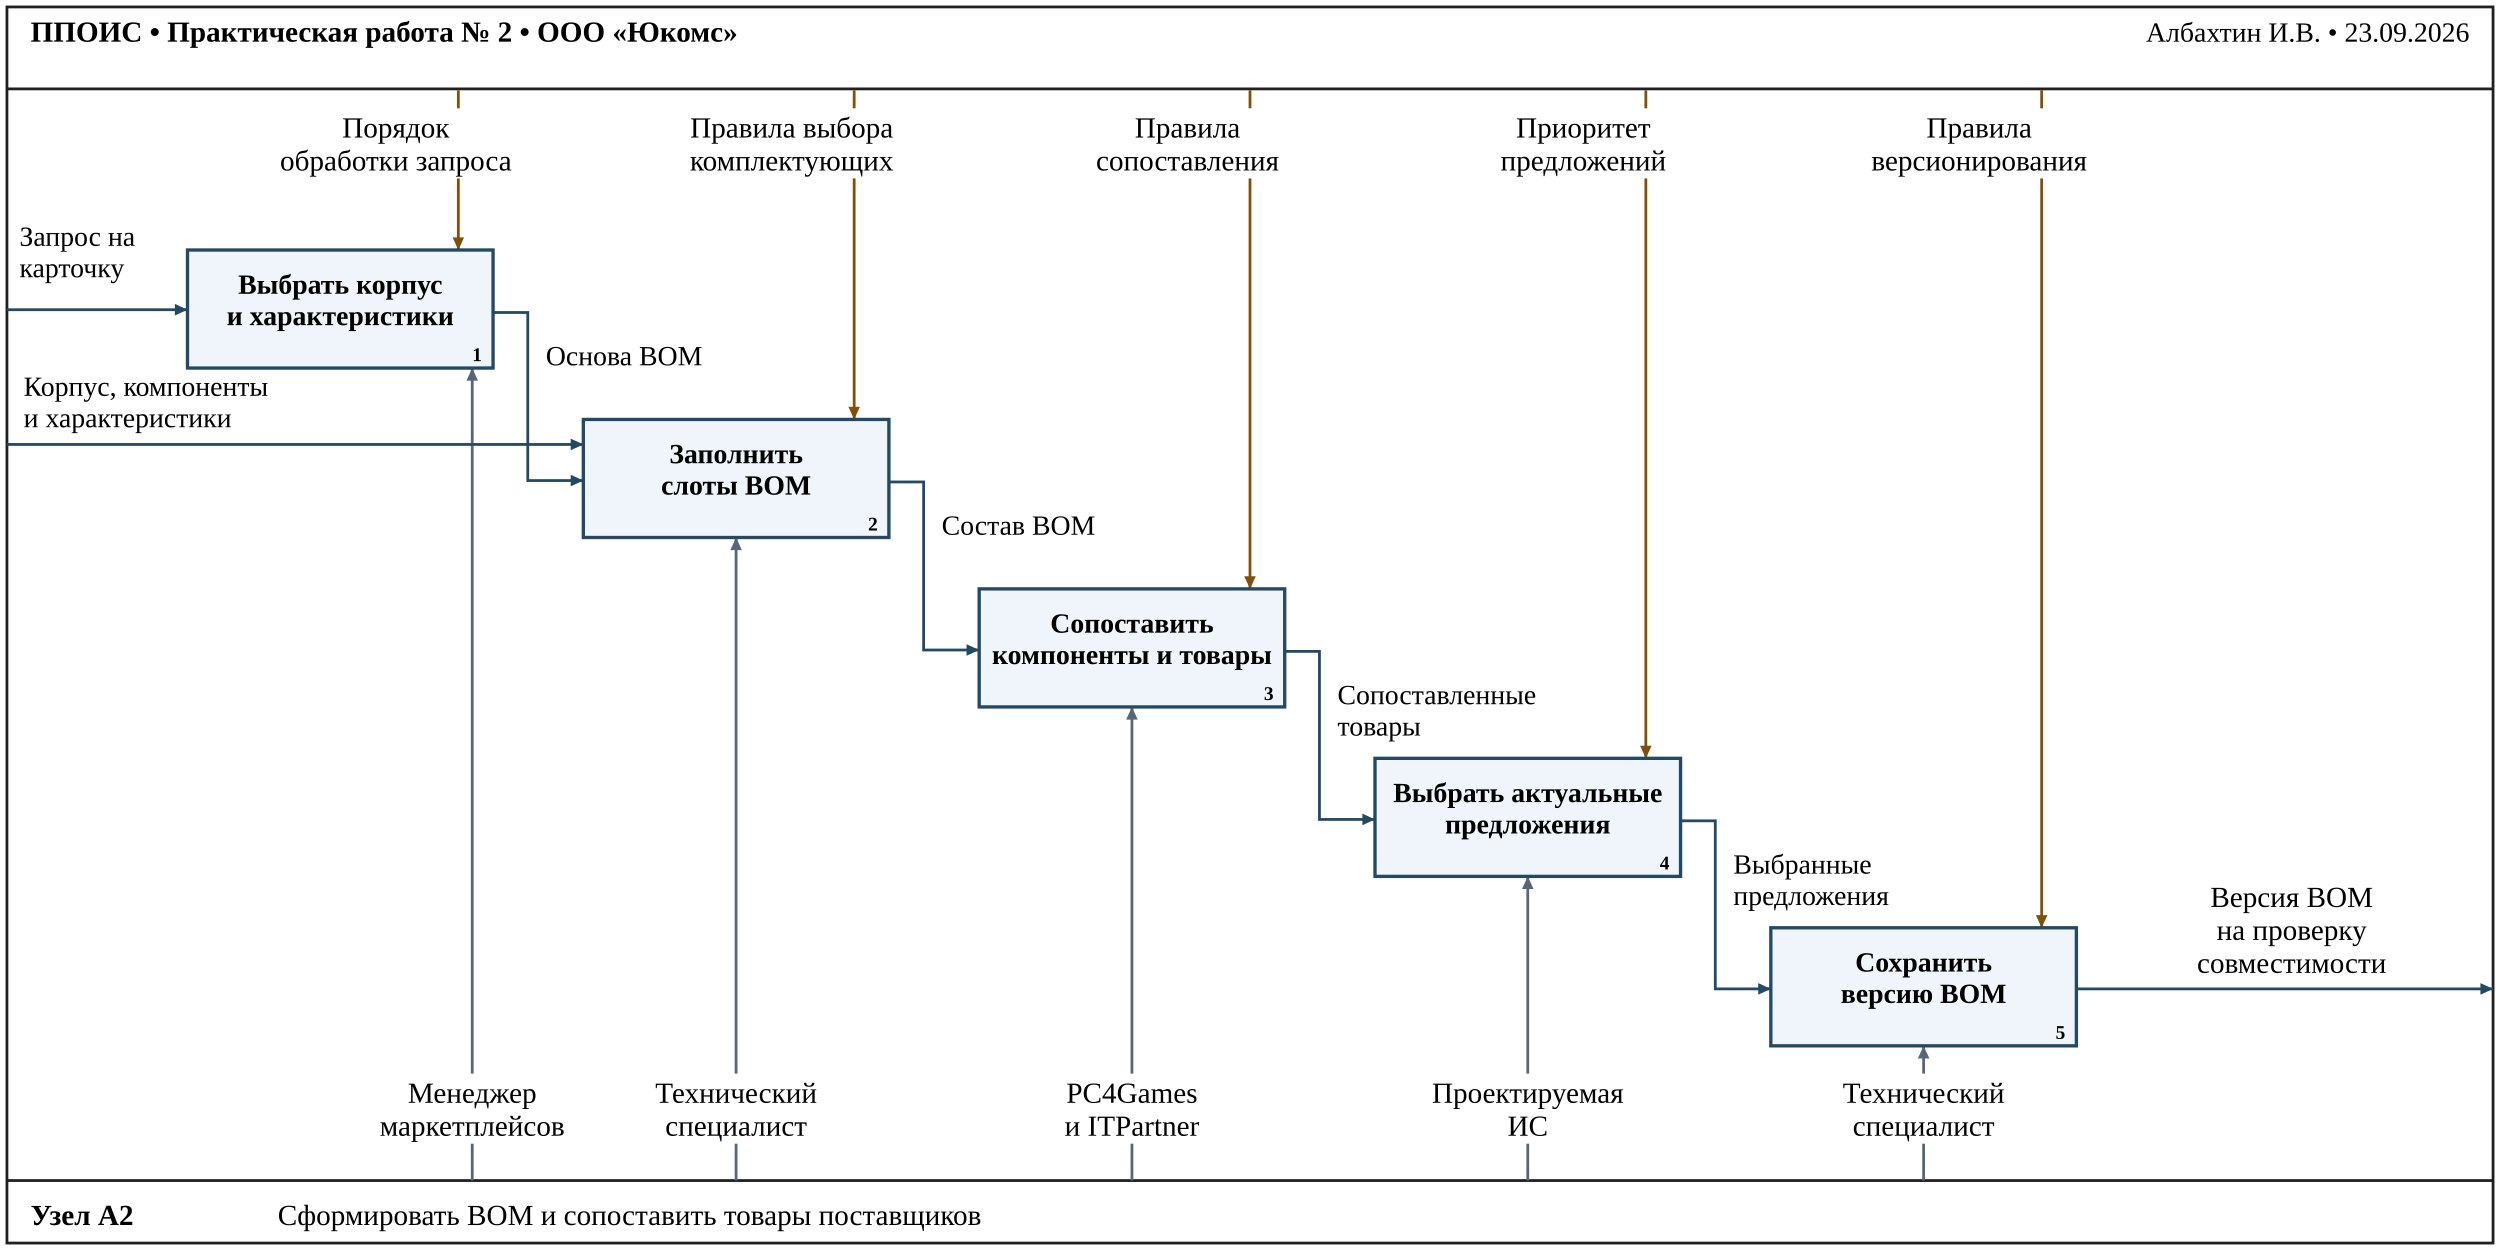
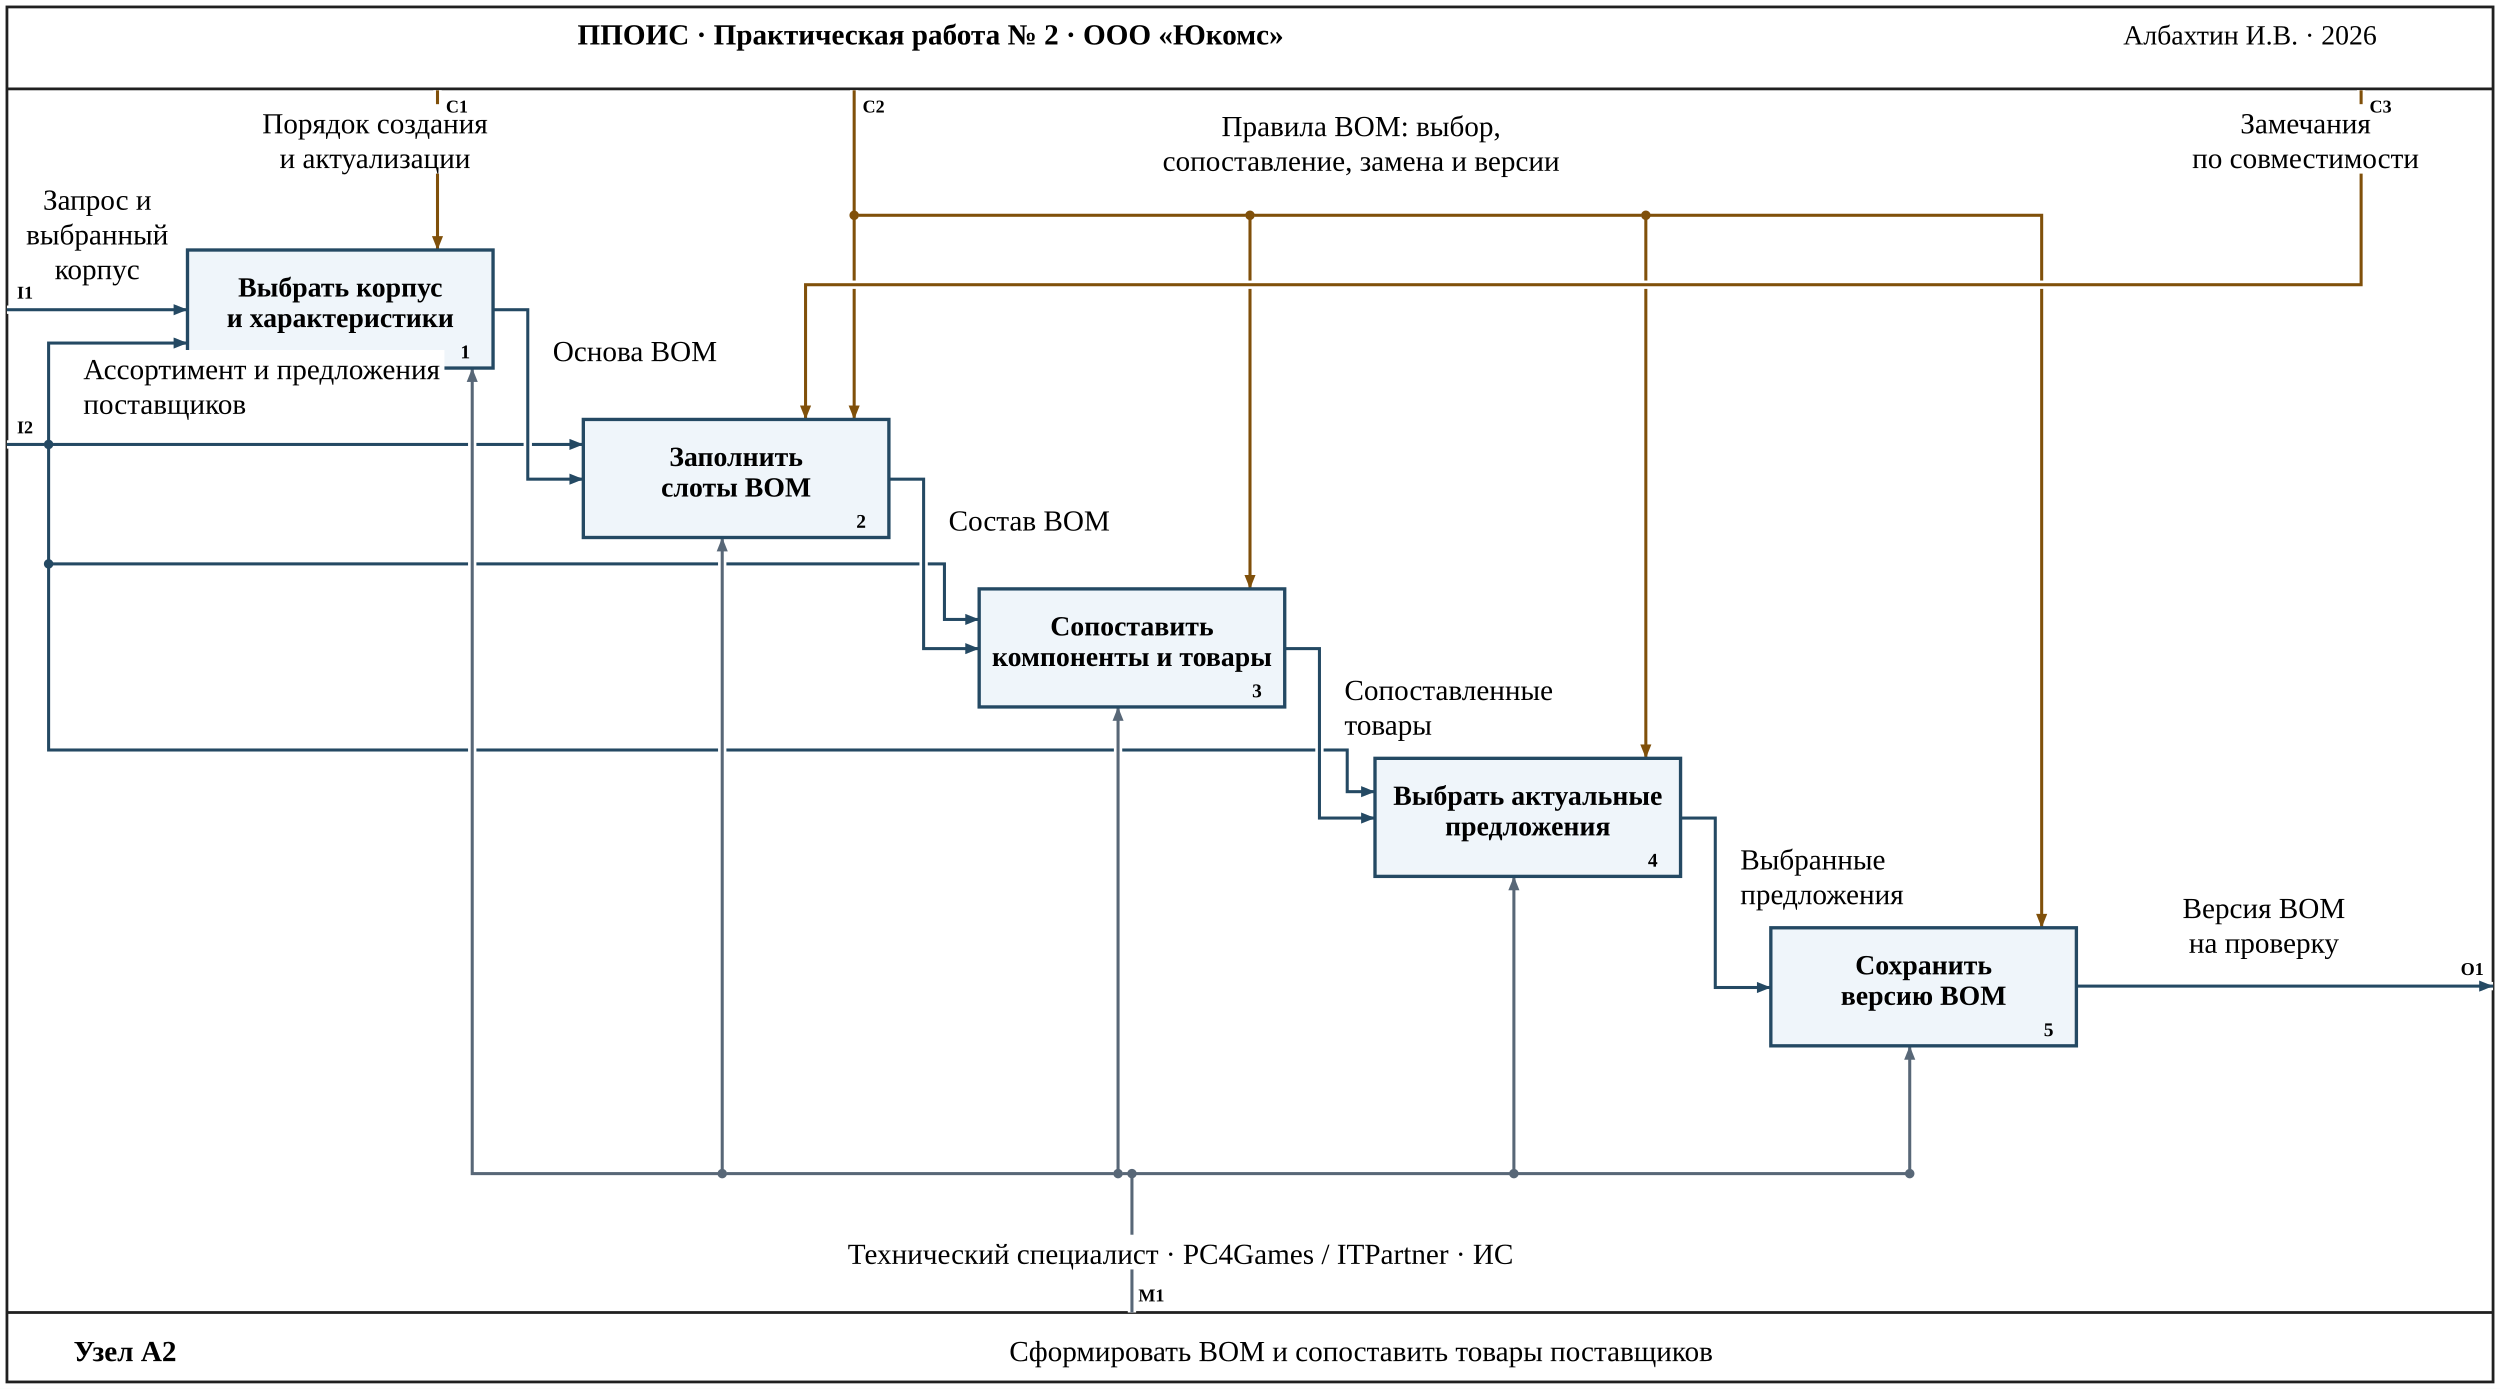
- <svg xmlns="http://www.w3.org/2000/svg" width="1800" height="900" viewBox="0 0 1800 900">
+ <svg xmlns="http://www.w3.org/2000/svg" width="1800" height="1000" viewBox="0 0 1800 1000">
  <rect width="100%" height="100%" fill="white" />
-   <rect x="5" y="5" width="1790" height="890" fill="white" stroke="#202020" stroke-width="2" />
-   <polyline points="5,64 1795,64" fill="none" stroke="#202020" stroke-width="2" />
-   <polyline points="5,850 1795,850" fill="none" stroke="#202020" stroke-width="2" />
-   <text x="22" y="30.0" font-family="Times New Roman" font-size="21" font-weight="bold" text-anchor="start">ППОИС • Практическая работа № 2 • ООО «Юкомс»</text>
-   <text x="1778" y="30.0" font-family="Times New Roman" font-size="20" font-weight="normal" text-anchor="end">Албахтин И.В. • 23.09.2026</text>
-   <text x="22" y="882.0" font-family="Times New Roman" font-size="21" font-weight="bold" text-anchor="start">Узел A2</text>
-   <text x="200" y="882.0" font-family="Times New Roman" font-size="21" font-weight="normal" text-anchor="start">Сформировать BOM и сопоставить товары поставщиков</text>
-   <polyline points="330,65 330,180" fill="none" stroke="#80500a" stroke-width="2" />
-   <polygon points="325.831,170.91 330,180 334.169,170.91" fill="#80500a" />
-   <rect x="196.723" y="78" width="176.554" height="50.46" fill="white" stroke="white" stroke-width="0" />
-   <text x="285" y="99.0" font-family="Times New Roman" font-size="21" font-weight="normal" text-anchor="middle">Порядок</text>
-   <text x="285" y="122.73" font-family="Times New Roman" font-size="21" font-weight="normal" text-anchor="middle">обработки запроса</text>
-   <polyline points="340,850 340,265" fill="none" stroke="#586777" stroke-width="2" />
-   <polygon points="344.169,274.09 340,265 335.831,274.09" fill="#586777" />
-   <rect x="268.088" y="773" width="143.824" height="50.46" fill="white" stroke="white" stroke-width="0" />
-   <text x="340" y="794.0" font-family="Times New Roman" font-size="21" font-weight="normal" text-anchor="middle">Менеджер</text>
-   <text x="340" y="817.73" font-family="Times New Roman" font-size="21" font-weight="normal" text-anchor="middle">маркетплейсов</text>
+   <rect x="5" y="5" width="1790" height="990" fill="white" stroke="#202020" stroke-width="2" />
+   <path d="M5 64 H1795 M5 945 H1795" stroke="#202020" stroke-width="2" />
+   <text x="670" y="32" font-family="Times New Roman" font-size="21" font-weight="bold" text-anchor="middle">ППОИС · Практическая работа № 2 · ООО «Юкомс»</text>
+   <text x="1620" y="32" font-family="Times New Roman" font-size="20" font-weight="normal" text-anchor="middle">Албахтин И.В. · 2026</text>
+   <text x="90" y="980" font-family="Times New Roman" font-size="21" font-weight="bold" text-anchor="middle">Узел A2</text>
+   <text x="980" y="980" font-family="Times New Roman" font-size="21" font-weight="normal" text-anchor="middle">Сформировать BOM и сопоставить товары поставщиков</text>
+   <polyline points="315,65 315,180" fill="none" stroke="white" stroke-width="6" />
+   <polyline points="315,65 315,180" fill="none" stroke="#80500a" stroke-width="2.2" />
+   <polygon points="315,180 319,170 311,170" fill="#80500a" />
+   <polyline points="615,65 615,155 1470,155 1470,668" fill="none" stroke="white" stroke-width="6" />
+   <polyline points="615,65 615,155 1470,155 1470,668" fill="none" stroke="#80500a" stroke-width="2.2" />
+   <polygon points="1470,668 1474,658 1466,658" fill="#80500a" />
+   <polyline points="615,155 615,302" fill="none" stroke="white" stroke-width="6" />
+   <polyline points="615,155 615,302" fill="none" stroke="#80500a" stroke-width="2.2" />
+   <polygon points="615,302 619,292 611,292" fill="#80500a" />
+   <polyline points="900,155 900,424" fill="none" stroke="white" stroke-width="6" />
+   <polyline points="900,155 900,424" fill="none" stroke="#80500a" stroke-width="2.2" />
+   <polygon points="900,424 904,414 896,414" fill="#80500a" />
+   <polyline points="1185,155 1185,546" fill="none" stroke="white" stroke-width="6" />
+   <polyline points="1185,155 1185,546" fill="none" stroke="#80500a" stroke-width="2.2" />
+   <polygon points="1185,546 1189,536 1181,536" fill="#80500a" />
+   <polyline points="1700,65 1700,205 580,205 580,302" fill="none" stroke="white" stroke-width="6" />
+   <polyline points="1700,65 1700,205 580,205 580,302" fill="none" stroke="#80500a" stroke-width="2.2" />
+   <polygon points="580,302 584,292 576,292" fill="#80500a" />
+   <polyline points="5,223 135,223" fill="none" stroke="white" stroke-width="6" />
+   <polyline points="5,223 135,223" fill="none" stroke="#244963" stroke-width="2.2" />
+   <polygon points="135,223 125,219 125,227" fill="#244963" />
+   <polyline points="5,320 420,320" fill="none" stroke="white" stroke-width="6" />
+   <polyline points="5,320 420,320" fill="none" stroke="#244963" stroke-width="2.2" />
+   <polygon points="420,320 410,316 410,324" fill="#244963" />
+   <polyline points="35,320 35,247 135,247" fill="none" stroke="white" stroke-width="6" />
+   <polyline points="35,320 35,247 135,247" fill="none" stroke="#244963" stroke-width="2.2" />
+   <polygon points="135,247 125,243 125,251" fill="#244963" />
+   <polyline points="35,320 35,406 680,406 680,446 705,446" fill="none" stroke="white" stroke-width="6" />
+   <polyline points="35,320 35,406 680,406 680,446 705,446" fill="none" stroke="#244963" stroke-width="2.2" />
+   <polygon points="705,446 695,442 695,450" fill="#244963" />
+   <polyline points="35,406 35,540 970,540 970,570 990,570" fill="none" stroke="white" stroke-width="6" />
+   <polyline points="35,406 35,540 970,540 970,570 990,570" fill="none" stroke="#244963" stroke-width="2.2" />
+   <polygon points="990,570 980,566 980,574" fill="#244963" />
+   <polyline points="355,223 380,223 380,345 420,345" fill="none" stroke="white" stroke-width="6" />
+   <polyline points="355,223 380,223 380,345 420,345" fill="none" stroke="#244963" stroke-width="2.2" />
+   <polygon points="420,345 410,341 410,349" fill="#244963" />
+   <polyline points="640,345 665,345 665,467 705,467" fill="none" stroke="white" stroke-width="6" />
+   <polyline points="640,345 665,345 665,467 705,467" fill="none" stroke="#244963" stroke-width="2.2" />
+   <polygon points="705,467 695,463 695,471" fill="#244963" />
+   <polyline points="925,467 950,467 950,589 990,589" fill="none" stroke="white" stroke-width="6" />
+   <polyline points="925,467 950,467 950,589 990,589" fill="none" stroke="#244963" stroke-width="2.2" />
+   <polygon points="990,589 980,585 980,593" fill="#244963" />
+   <polyline points="1210,589 1235,589 1235,711 1275,711" fill="none" stroke="white" stroke-width="6" />
+   <polyline points="1210,589 1235,589 1235,711 1275,711" fill="none" stroke="#244963" stroke-width="2.2" />
+   <polygon points="1275,711 1265,707 1265,715" fill="#244963" />
+   <polyline points="815,945 815,845 340,845 340,265" fill="none" stroke="white" stroke-width="6" />
+   <polyline points="815,945 815,845 340,845 340,265" fill="none" stroke="#586777" stroke-width="2.2" />
+   <polygon points="340,265 336,275 344,275" fill="#586777" />
+   <polyline points="520,845 520,387" fill="none" stroke="white" stroke-width="6" />
+   <polyline points="520,845 520,387" fill="none" stroke="#586777" stroke-width="2.2" />
+   <polygon points="520,387 516,397 524,397" fill="#586777" />
+   <polyline points="805,845 805,509" fill="none" stroke="white" stroke-width="6" />
+   <polyline points="805,845 805,509" fill="none" stroke="#586777" stroke-width="2.2" />
+   <polygon points="805,509 801,519 809,519" fill="#586777" />
+   <polyline points="1090,845 1090,631" fill="none" stroke="white" stroke-width="6" />
+   <polyline points="1090,845 1090,631" fill="none" stroke="#586777" stroke-width="2.2" />
+   <polygon points="1090,631 1086,641 1094,641" fill="#586777" />
+   <polyline points="815,845 1090,845" fill="none" stroke="white" stroke-width="6" />
+   <polyline points="815,845 1090,845" fill="none" stroke="#586777" stroke-width="2.2" />
+   <polyline points="1375,845 1375,753" fill="none" stroke="white" stroke-width="6" />
+   <polyline points="1375,845 1375,753" fill="none" stroke="#586777" stroke-width="2.2" />
+   <polygon points="1375,753 1371,763 1379,763" fill="#586777" />
+   <polyline points="815,845 1375,845" fill="none" stroke="white" stroke-width="6" />
+   <polyline points="815,845 1375,845" fill="none" stroke="#586777" stroke-width="2.2" />
+   <polyline points="1495,710 1795,710" fill="none" stroke="white" stroke-width="6" />
+   <polyline points="1495,710 1795,710" fill="none" stroke="#244963" stroke-width="2.2" />
+   <polygon points="1795,710 1785,706 1785,714" fill="#244963" />
  <rect x="135" y="180" width="220" height="85" fill="#eff5fa" stroke="#244963" stroke-width="2.4" />
-   <text x="245.0" y="211.5" font-family="Times New Roman" font-size="20" font-weight="bold" text-anchor="middle">Выбрать корпус</text>
-   <text x="245.0" y="234.1" font-family="Times New Roman" font-size="20" font-weight="bold" text-anchor="middle">и характеристики</text>
-   <text x="347" y="260.0" font-family="Times New Roman" font-size="14" font-weight="bold" text-anchor="end">1</text>
-   <polyline points="355,225 380,225 380,346 420,346" fill="none" stroke="#244963" stroke-width="2" />
-   <polygon points="410.91,350.169 420,346 410.91,341.831" fill="#244963" />
-   <text x="393" y="263.0" font-family="Times New Roman" font-size="20" font-weight="normal" text-anchor="start">Основа BOM</text>
-   <polyline points="615,65 615,302" fill="none" stroke="#80500a" stroke-width="2" />
-   <polygon points="610.831,292.91 615,302 619.169,292.91" fill="#80500a" />
-   <rect x="490.746" y="78" width="158.507" height="50.46" fill="white" stroke="white" stroke-width="0" />
-   <text x="570" y="99.0" font-family="Times New Roman" font-size="21" font-weight="normal" text-anchor="middle">Правила выбора</text>
-   <text x="570" y="122.73" font-family="Times New Roman" font-size="21" font-weight="normal" text-anchor="middle">комплектующих</text>
-   <polyline points="530,850 530,387" fill="none" stroke="#586777" stroke-width="2" />
-   <polygon points="534.169,396.09 530,387 525.831,396.09" fill="#586777" />
-   <rect x="466.496" y="773" width="127.007" height="50.46" fill="white" stroke="white" stroke-width="0" />
-   <text x="530" y="794.0" font-family="Times New Roman" font-size="21" font-weight="normal" text-anchor="middle">Технический</text>
-   <text x="530" y="817.73" font-family="Times New Roman" font-size="21" font-weight="normal" text-anchor="middle">специалист</text>
+   <text x="245" y="213.5" font-family="Times New Roman" font-size="20" font-weight="bold" text-anchor="middle">Выбрать корпус</text>
+   <text x="245" y="235.5" font-family="Times New Roman" font-size="20" font-weight="bold" text-anchor="middle">и характеристики</text>
+   <text x="335" y="258" font-family="Times New Roman" font-size="14" font-weight="bold" text-anchor="middle">1</text>
  <rect x="420" y="302" width="220" height="85" fill="#eff5fa" stroke="#244963" stroke-width="2.4" />
-   <text x="530.0" y="333.5" font-family="Times New Roman" font-size="20" font-weight="bold" text-anchor="middle">Заполнить</text>
-   <text x="530.0" y="356.1" font-family="Times New Roman" font-size="20" font-weight="bold" text-anchor="middle">слоты BOM</text>
-   <text x="632" y="382.0" font-family="Times New Roman" font-size="14" font-weight="bold" text-anchor="end">2</text>
-   <polyline points="640,347 665,347 665,468 705,468" fill="none" stroke="#244963" stroke-width="2" />
-   <polygon points="695.91,472.169 705,468 695.91,463.831" fill="#244963" />
-   <text x="678" y="385.0" font-family="Times New Roman" font-size="20" font-weight="normal" text-anchor="start">Состав BOM</text>
-   <polyline points="900,65 900,424" fill="none" stroke="#80500a" stroke-width="2" />
-   <polygon points="895.831,414.91 900,424 904.169,414.91" fill="#80500a" />
-   <rect x="784.385" y="78" width="141.229" height="50.46" fill="white" stroke="white" stroke-width="0" />
-   <text x="855" y="99.0" font-family="Times New Roman" font-size="21" font-weight="normal" text-anchor="middle">Правила</text>
-   <text x="855" y="122.73" font-family="Times New Roman" font-size="21" font-weight="normal" text-anchor="middle">сопоставления</text>
-   <polyline points="815,850 815,509" fill="none" stroke="#586777" stroke-width="2" />
-   <polygon points="819.169,518.09 815,509 810.831,518.09" fill="#586777" />
-   <rect x="761.525" y="773" width="106.951" height="50.46" fill="white" stroke="white" stroke-width="0" />
-   <text x="815" y="794.0" font-family="Times New Roman" font-size="21" font-weight="normal" text-anchor="middle">PC4Games</text>
-   <text x="815" y="817.73" font-family="Times New Roman" font-size="21" font-weight="normal" text-anchor="middle">и ITPartner</text>
+   <text x="530" y="335.5" font-family="Times New Roman" font-size="20" font-weight="bold" text-anchor="middle">Заполнить</text>
+   <text x="530" y="357.5" font-family="Times New Roman" font-size="20" font-weight="bold" text-anchor="middle">слоты BOM</text>
+   <text x="620" y="380" font-family="Times New Roman" font-size="14" font-weight="bold" text-anchor="middle">2</text>
  <rect x="705" y="424" width="220" height="85" fill="#eff5fa" stroke="#244963" stroke-width="2.4" />
-   <text x="815.0" y="455.5" font-family="Times New Roman" font-size="20" font-weight="bold" text-anchor="middle">Сопоставить</text>
-   <text x="815.0" y="478.1" font-family="Times New Roman" font-size="20" font-weight="bold" text-anchor="middle">компоненты и товары</text>
-   <text x="917" y="504.0" font-family="Times New Roman" font-size="14" font-weight="bold" text-anchor="end">3</text>
-   <polyline points="925,469 950,469 950,590 990,590" fill="none" stroke="#244963" stroke-width="2" />
-   <polygon points="980.91,594.169 990,590 980.91,585.831" fill="#244963" />
-   <text x="963" y="507.0" font-family="Times New Roman" font-size="20" font-weight="normal" text-anchor="start">Сопоставленные</text>
-   <text x="963" y="529.6" font-family="Times New Roman" font-size="20" font-weight="normal" text-anchor="start">товары</text>
-   <polyline points="1185,65 1185,546" fill="none" stroke="#80500a" stroke-width="2" />
-   <polygon points="1180.831,536.91 1185,546 1189.169,536.91" fill="#80500a" />
-   <rect x="1074.866" y="78" width="130.268" height="50.46" fill="white" stroke="white" stroke-width="0" />
-   <text x="1140" y="99.0" font-family="Times New Roman" font-size="21" font-weight="normal" text-anchor="middle">Приоритет</text>
-   <text x="1140" y="122.73" font-family="Times New Roman" font-size="21" font-weight="normal" text-anchor="middle">предложений</text>
-   <polyline points="1100,850 1100,631" fill="none" stroke="#586777" stroke-width="2" />
-   <polygon points="1104.169,640.09 1100,631 1095.831,640.09" fill="#586777" />
-   <rect x="1025.653" y="773" width="148.694" height="50.46" fill="white" stroke="white" stroke-width="0" />
-   <text x="1100" y="794.0" font-family="Times New Roman" font-size="21" font-weight="normal" text-anchor="middle">Проектируемая</text>
-   <text x="1100" y="817.73" font-family="Times New Roman" font-size="21" font-weight="normal" text-anchor="middle">ИС</text>
+   <text x="815" y="457.5" font-family="Times New Roman" font-size="20" font-weight="bold" text-anchor="middle">Сопоставить</text>
+   <text x="815" y="479.5" font-family="Times New Roman" font-size="20" font-weight="bold" text-anchor="middle">компоненты и товары</text>
+   <text x="905" y="502" font-family="Times New Roman" font-size="14" font-weight="bold" text-anchor="middle">3</text>
  <rect x="990" y="546" width="220" height="85" fill="#eff5fa" stroke="#244963" stroke-width="2.4" />
-   <text x="1100.0" y="577.5" font-family="Times New Roman" font-size="20" font-weight="bold" text-anchor="middle">Выбрать актуальные</text>
-   <text x="1100.0" y="600.1" font-family="Times New Roman" font-size="20" font-weight="bold" text-anchor="middle">предложения</text>
-   <text x="1202" y="626.0" font-family="Times New Roman" font-size="14" font-weight="bold" text-anchor="end">4</text>
-   <polyline points="1210,591 1235,591 1235,712 1275,712" fill="none" stroke="#244963" stroke-width="2" />
-   <polygon points="1265.91,716.169 1275,712 1265.91,707.831" fill="#244963" />
-   <text x="1248" y="629.0" font-family="Times New Roman" font-size="20" font-weight="normal" text-anchor="start">Выбранные</text>
-   <text x="1248" y="651.6" font-family="Times New Roman" font-size="20" font-weight="normal" text-anchor="start">предложения</text>
-   <polyline points="1470,65 1470,668" fill="none" stroke="#80500a" stroke-width="2" />
-   <polygon points="1465.831,658.91 1470,668 1474.169,658.91" fill="#80500a" />
-   <rect x="1342.178" y="78" width="165.644" height="50.46" fill="white" stroke="white" stroke-width="0" />
-   <text x="1425" y="99.0" font-family="Times New Roman" font-size="21" font-weight="normal" text-anchor="middle">Правила</text>
-   <text x="1425" y="122.73" font-family="Times New Roman" font-size="21" font-weight="normal" text-anchor="middle">версионирования</text>
-   <polyline points="1385,850 1385,753" fill="none" stroke="#586777" stroke-width="2" />
-   <polygon points="1389.169,762.09 1385,753 1380.831,762.09" fill="#586777" />
-   <rect x="1321.496" y="773" width="127.007" height="50.46" fill="white" stroke="white" stroke-width="0" />
-   <text x="1385" y="794.0" font-family="Times New Roman" font-size="21" font-weight="normal" text-anchor="middle">Технический</text>
-   <text x="1385" y="817.73" font-family="Times New Roman" font-size="21" font-weight="normal" text-anchor="middle">специалист</text>
+   <text x="1100" y="579.5" font-family="Times New Roman" font-size="20" font-weight="bold" text-anchor="middle">Выбрать актуальные</text>
+   <text x="1100" y="601.5" font-family="Times New Roman" font-size="20" font-weight="bold" text-anchor="middle">предложения</text>
+   <text x="1190" y="624" font-family="Times New Roman" font-size="14" font-weight="bold" text-anchor="middle">4</text>
  <rect x="1275" y="668" width="220" height="85" fill="#eff5fa" stroke="#244963" stroke-width="2.4" />
-   <text x="1385.0" y="699.5" font-family="Times New Roman" font-size="20" font-weight="bold" text-anchor="middle">Сохранить</text>
-   <text x="1385.0" y="722.1" font-family="Times New Roman" font-size="20" font-weight="bold" text-anchor="middle">версию BOM</text>
-   <text x="1487" y="748.0" font-family="Times New Roman" font-size="14" font-weight="bold" text-anchor="end">5</text>
-   <polyline points="5,223 135,223" fill="none" stroke="#244963" stroke-width="2" />
-   <polygon points="125.91,227.169 135,223 125.91,218.831" fill="#244963" />
-   <text x="14" y="177.0" font-family="Times New Roman" font-size="20" font-weight="normal" text-anchor="start">Запрос на</text>
-   <text x="14" y="199.6" font-family="Times New Roman" font-size="20" font-weight="normal" text-anchor="start">карточку</text>
-   <polyline points="5,320 420,320" fill="none" stroke="#244963" stroke-width="2" />
-   <polygon points="410.91,324.169 420,320 410.91,315.831" fill="#244963" />
-   <text x="17" y="285.0" font-family="Times New Roman" font-size="20" font-weight="normal" text-anchor="start">Корпус, компоненты</text>
-   <text x="17" y="307.6" font-family="Times New Roman" font-size="20" font-weight="normal" text-anchor="start">и характеристики</text>
-   <polyline points="1495,712 1795,712" fill="none" stroke="#244963" stroke-width="2" />
-   <polygon points="1785.91,716.169 1795,712 1785.91,707.831" fill="#244963" />
-   <text x="1650" y="653.0" font-family="Times New Roman" font-size="21" font-weight="normal" text-anchor="middle">Версия BOM</text>
-   <text x="1650" y="676.73" font-family="Times New Roman" font-size="21" font-weight="normal" text-anchor="middle">на проверку</text>
-   <text x="1650" y="700.46" font-family="Times New Roman" font-size="21" font-weight="normal" text-anchor="middle">совместимости</text>
+   <text x="1385" y="701.5" font-family="Times New Roman" font-size="20" font-weight="bold" text-anchor="middle">Сохранить</text>
+   <text x="1385" y="723.5" font-family="Times New Roman" font-size="20" font-weight="bold" text-anchor="middle">версию BOM</text>
+   <text x="1475" y="746" font-family="Times New Roman" font-size="14" font-weight="bold" text-anchor="middle">5</text>
+   <rect x="184.5" y="75" width="171" height="50" fill="white" />
+   <text x="270" y="96" font-family="Times New Roman" font-size="21" font-weight="normal" text-anchor="middle">Порядок создания</text>
+   <text x="270" y="121" font-family="Times New Roman" font-size="21" font-weight="normal" text-anchor="middle">и актуализации</text>
+   <rect x="832.5" y="77" width="295" height="50" fill="white" />
+   <text x="980" y="98" font-family="Times New Roman" font-size="21" font-weight="normal" text-anchor="middle">Правила BOM: выбор,</text>
+   <text x="980" y="123" font-family="Times New Roman" font-size="21" font-weight="normal" text-anchor="middle">сопоставление, замена и версии</text>
+   <rect x="1574" y="75" width="172" height="50" fill="white" />
+   <text x="1660" y="96" font-family="Times New Roman" font-size="21" font-weight="normal" text-anchor="middle">Замечания</text>
+   <text x="1660" y="121" font-family="Times New Roman" font-size="21" font-weight="normal" text-anchor="middle">по совместимости</text>
+   <rect x="14.5" y="130" width="111" height="75" fill="white" />
+   <text x="70" y="151" font-family="Times New Roman" font-size="21" font-weight="normal" text-anchor="middle">Запрос и</text>
+   <text x="70" y="176" font-family="Times New Roman" font-size="21" font-weight="normal" text-anchor="middle">выбранный</text>
+   <text x="70" y="201" font-family="Times New Roman" font-size="21" font-weight="normal" text-anchor="middle">корпус</text>
+   <rect x="55" y="252" width="265" height="50" fill="white" />
+   <text x="60" y="273" font-family="Times New Roman" font-size="21" font-weight="normal" text-anchor="start">Ассортимент и предложения</text>
+   <text x="60" y="298" font-family="Times New Roman" font-size="21" font-weight="normal" text-anchor="start">поставщиков</text>
+   <rect x="393" y="239" width="127" height="25" fill="white" />
+   <text x="398" y="260" font-family="Times New Roman" font-size="21" font-weight="normal" text-anchor="start">Основа BOM</text>
+   <rect x="678" y="361" width="125" height="25" fill="white" />
+   <text x="683" y="382" font-family="Times New Roman" font-size="21" font-weight="normal" text-anchor="start">Состав BOM</text>
+   <rect x="963" y="483" width="160" height="50" fill="white" />
+   <text x="968" y="504" font-family="Times New Roman" font-size="21" font-weight="normal" text-anchor="start">Сопоставленные</text>
+   <text x="968" y="529" font-family="Times New Roman" font-size="21" font-weight="normal" text-anchor="start">товары</text>
+   <rect x="1248" y="605" width="126" height="50" fill="white" />
+   <text x="1253" y="626" font-family="Times New Roman" font-size="21" font-weight="normal" text-anchor="start">Выбранные</text>
+   <text x="1253" y="651" font-family="Times New Roman" font-size="21" font-weight="normal" text-anchor="start">предложения</text>
+   <rect x="605.5" y="889" width="489" height="25" fill="white" />
+   <text x="850" y="910" font-family="Times New Roman" font-size="21" font-weight="normal" text-anchor="middle">Технический специалист · PC4Games / ITPartner · ИС</text>
+   <rect x="1567.5" y="640" width="125" height="50" fill="white" />
+   <text x="1630" y="661" font-family="Times New Roman" font-size="21" font-weight="normal" text-anchor="middle">Версия BOM</text>
+   <text x="1630" y="686" font-family="Times New Roman" font-size="21" font-weight="normal" text-anchor="middle">на проверку</text>
+   <circle cx="615" cy="155" r="3.4" fill="#80500a" />
+   <circle cx="900" cy="155" r="3.4" fill="#80500a" />
+   <circle cx="1185" cy="155" r="3.4" fill="#80500a" />
+   <circle cx="35" cy="320" r="3.4" fill="#244963" />
+   <circle cx="35" cy="406" r="3.4" fill="#244963" />
+   <circle cx="520" cy="845" r="3.4" fill="#586777" />
+   <circle cx="805" cy="845" r="3.4" fill="#586777" />
+   <circle cx="1090" cy="845" r="3.4" fill="#586777" />
+   <circle cx="1375" cy="845" r="3.4" fill="#586777" />
+   <circle cx="815" cy="845" r="3.4" fill="#586777" />
+   <text x="329" y="81" font-family="Times New Roman" font-size="13" font-weight="bold" text-anchor="middle">C1</text>
+   <text x="629" y="81" font-family="Times New Roman" font-size="13" font-weight="bold" text-anchor="middle">C2</text>
+   <text x="1714" y="81" font-family="Times New Roman" font-size="13" font-weight="bold" text-anchor="middle">C3</text>
+   <text x="18" y="215" font-family="Times New Roman" font-size="13" font-weight="bold" text-anchor="middle">I1</text>
+   <text x="18" y="312" font-family="Times New Roman" font-size="13" font-weight="bold" text-anchor="middle">I2</text>
+   <text x="829" y="937" font-family="Times New Roman" font-size="13" font-weight="bold" text-anchor="middle">M1</text>
+   <text x="1780" y="702" font-family="Times New Roman" font-size="13" font-weight="bold" text-anchor="middle">O1</text>
</svg>
